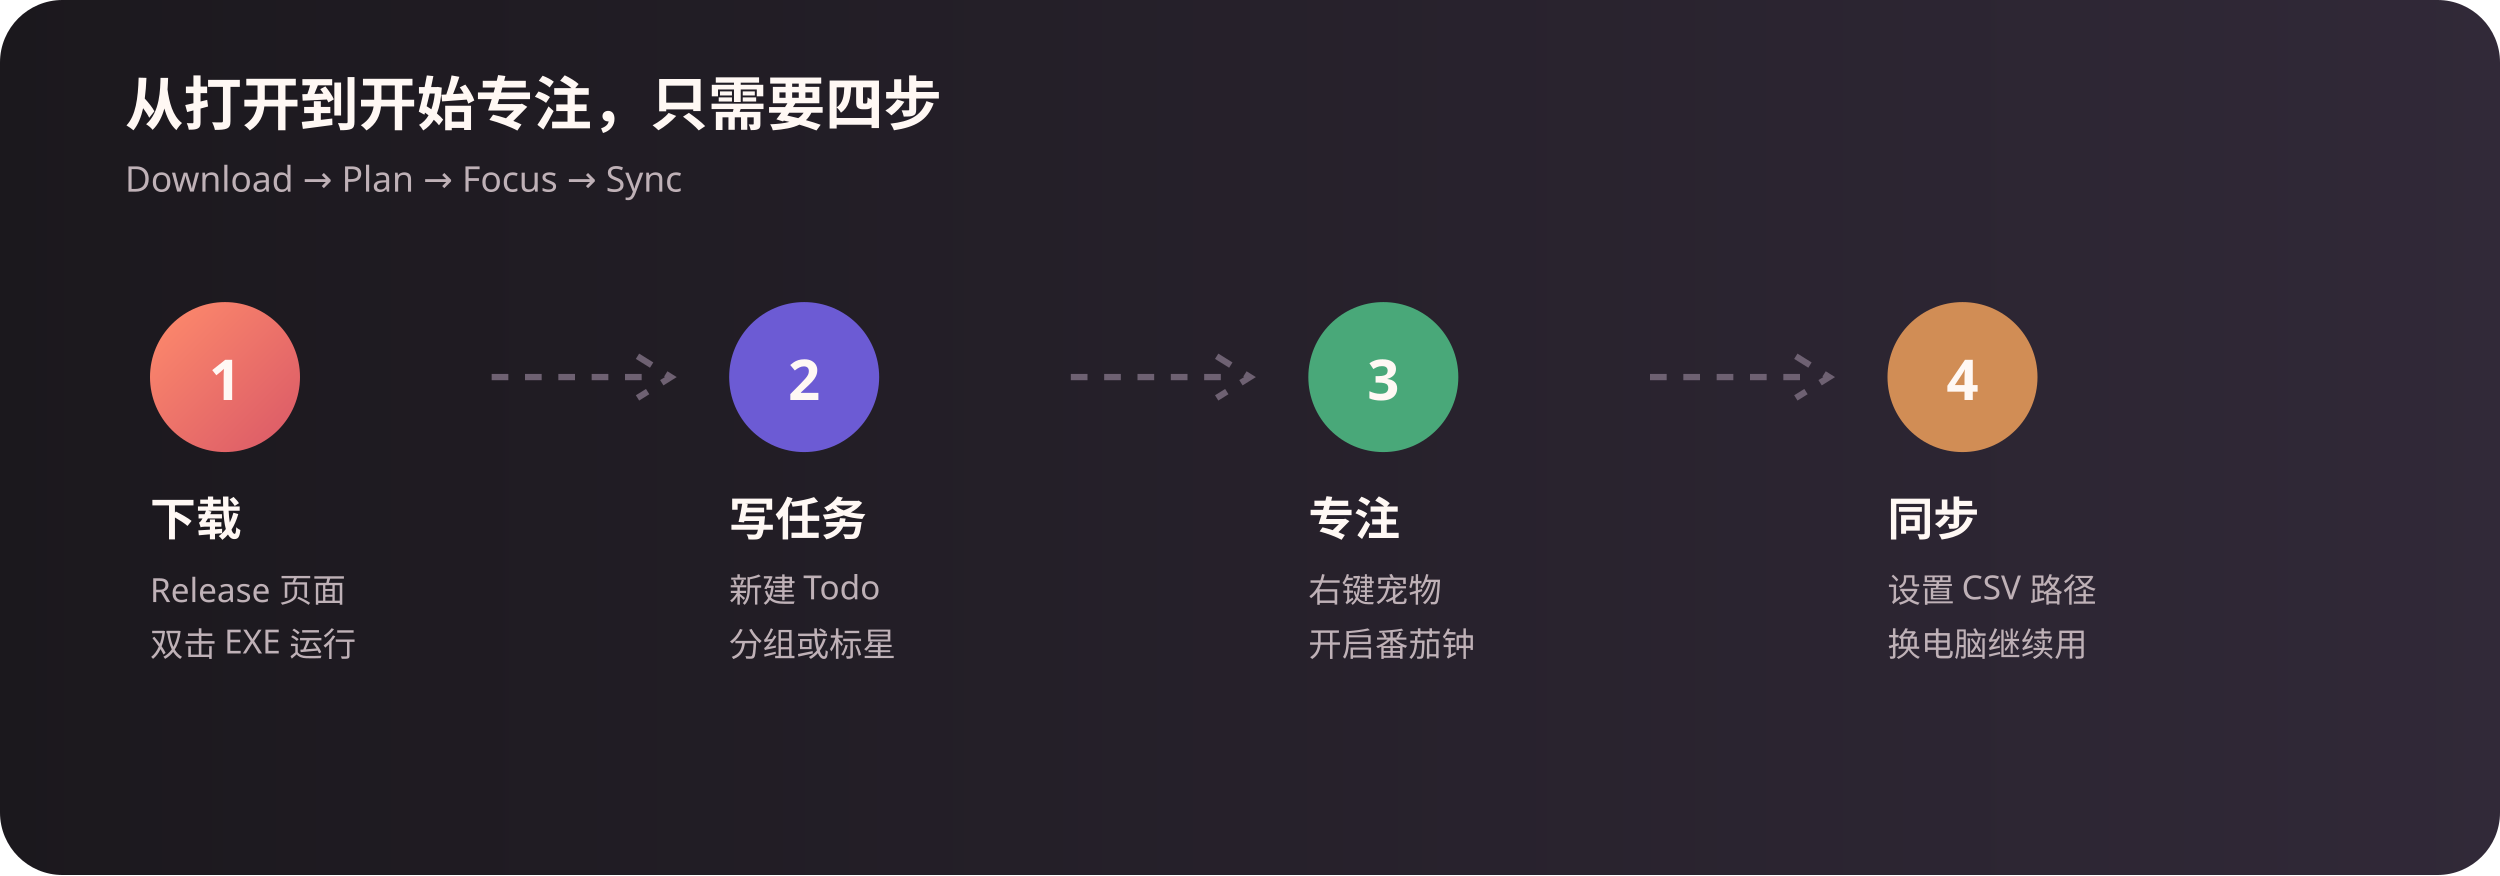
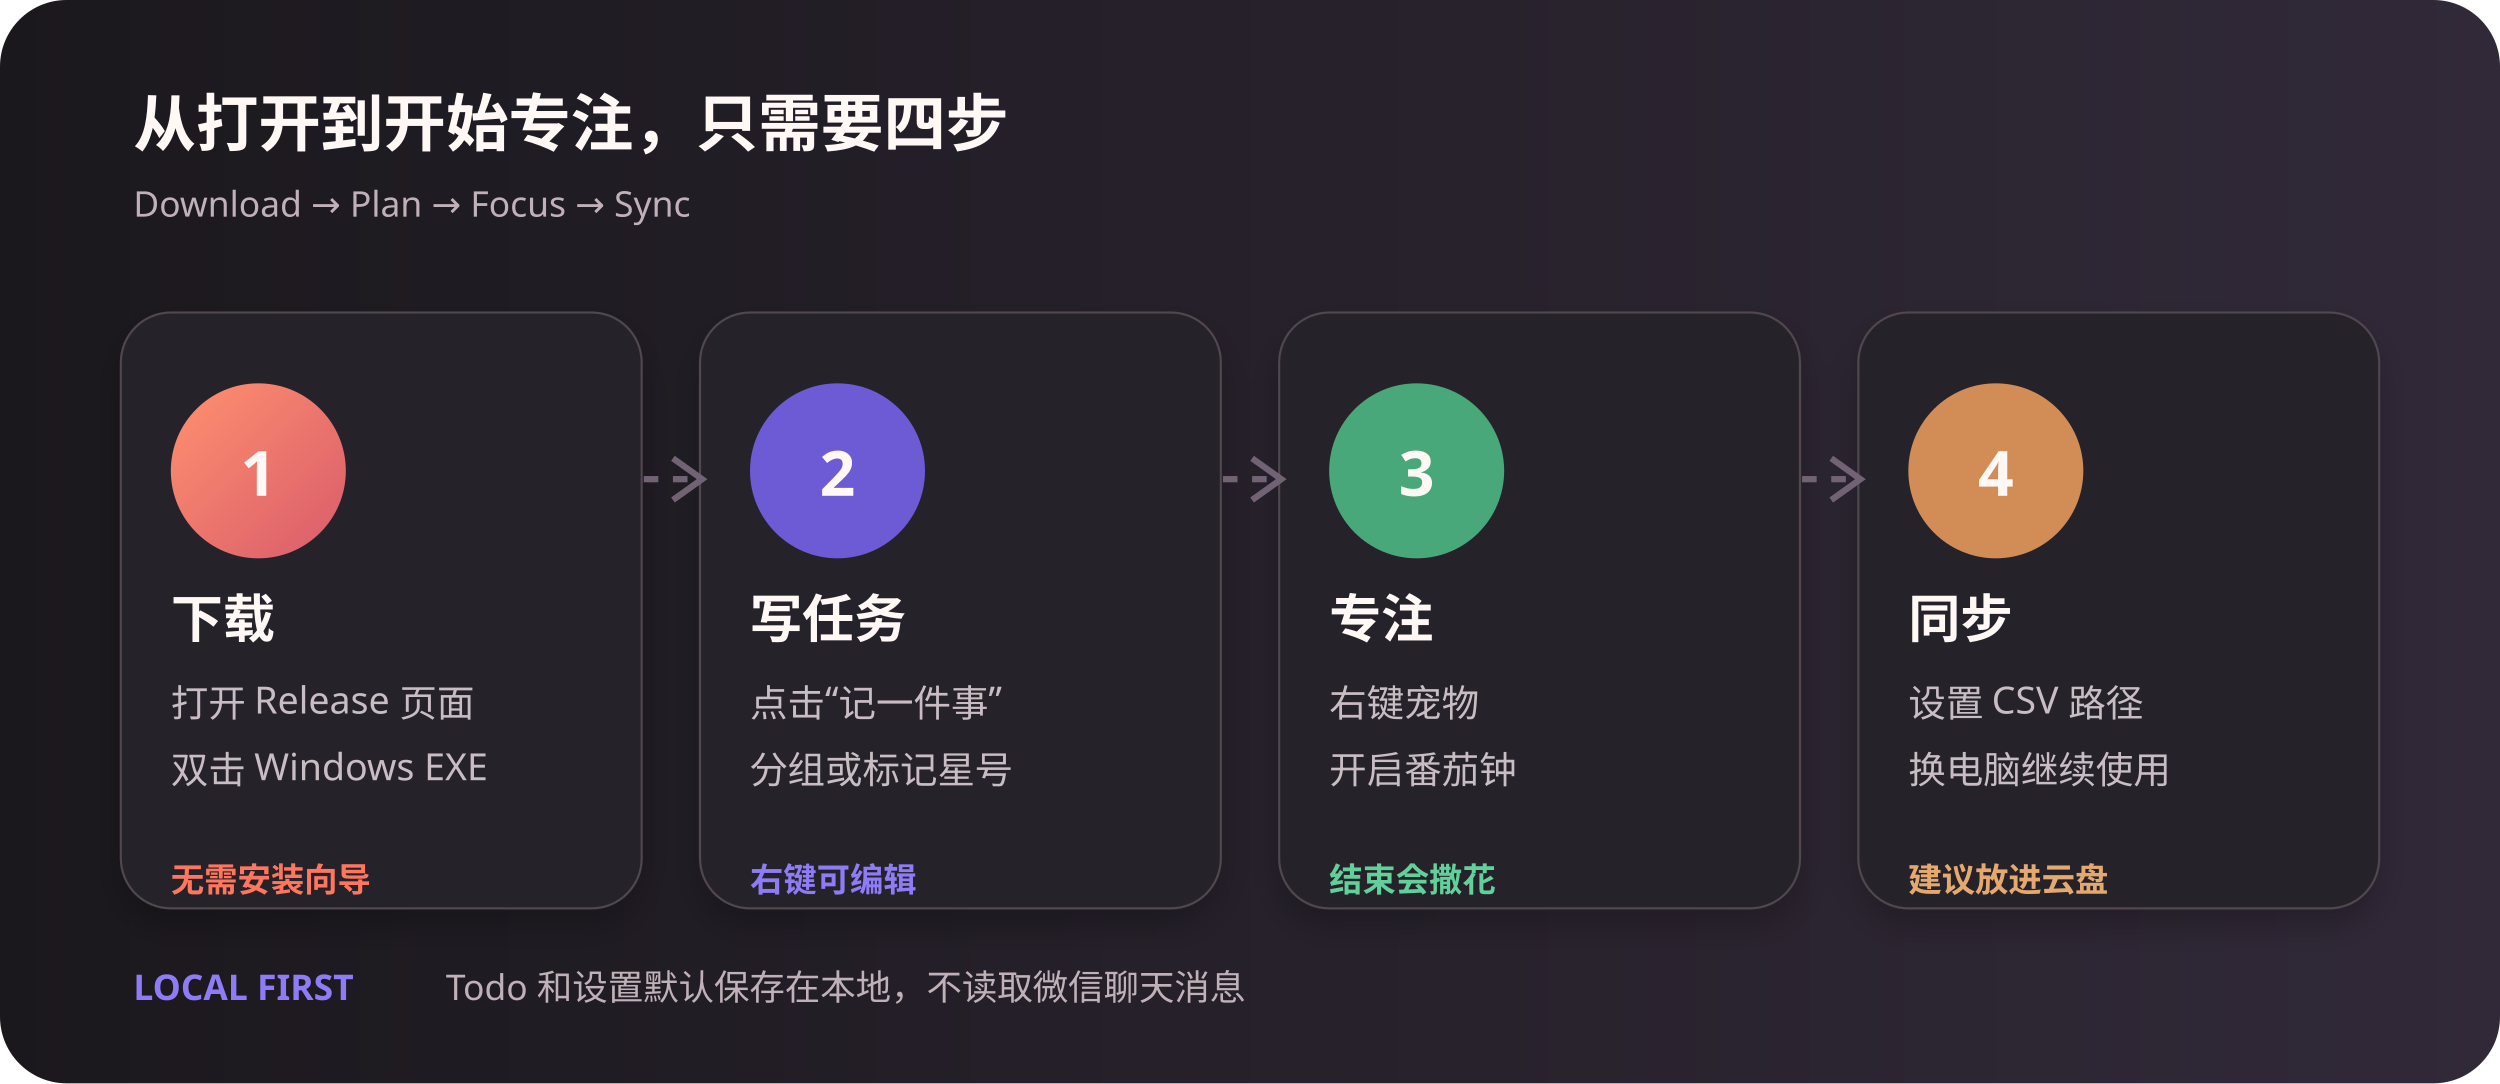
- <svg xmlns="http://www.w3.org/2000/svg" viewBox="0 0 1200 420" role="img" aria-labelledby="title desc">
+ <svg xmlns="http://www.w3.org/2000/svg" viewBox="0 0 1200 520" role="img" aria-labelledby="title desc">
  <defs>
    <linearGradient id="bg" x1="0" y1="0" x2="1" y2="0">
      <stop offset="0" stop-color="#1b181d" />
      <stop offset="1" stop-color="#312938" />
    </linearGradient>
    <linearGradient id="accent" x1="0" y1="0" x2="1" y2="1">
-       <stop offset="0" stop-color="#ff8c6c" />
-       <stop offset="1" stop-color="#d95867" />
+       <stop offset="0" stop-color="#ff916f" />
+       <stop offset="1" stop-color="#d95b6b" />
    </linearGradient>
+     <filter id="shadow" x="-30%" y="-30%" width="160%" height="160%">
+       <feDropShadow dx="0" dy="8" stdDeviation="8" flood-color="#000" flood-opacity=".22" />
+     </filter>
  </defs>
-   <rect width="1200" height="420" rx="30" fill="url(#bg)" />
-   <text x="60" y="60" fill="#fff8f4" font-family="Segoe UI, Microsoft YaHei, sans-serif" font-size="28" font-weight="700">从打开到开始专注，只需要四步</text>
-   <text x="60" y="92" fill="#bfb1b7" font-family="Segoe UI, Microsoft YaHei, sans-serif" font-size="17">Download → Plan → Focus → Sync</text>
+   <rect width="1200" height="520" rx="32" fill="url(#bg)" />
+   <text x="64" y="70" fill="#fff8f4" font-family="Segoe UI, Microsoft YaHei, sans-serif" font-size="30" font-weight="700">从打开到开始专注，只需要四步</text>
+   <text x="64" y="104" fill="#bfb1b7" font-family="Segoe UI, Microsoft YaHei, sans-serif" font-size="17">Download  →  Plan  →  Focus  →  Sync</text>
+   <g filter="url(#shadow)">
+     <rect x="58" y="150" width="250" height="286" rx="24" fill="#28242b" stroke="#51474f" />
+     <rect x="336" y="150" width="250" height="286" rx="24" fill="#28242b" stroke="#51474f" />
+     <rect x="614" y="150" width="250" height="286" rx="24" fill="#28242b" stroke="#51474f" />
+     <rect x="892" y="150" width="250" height="286" rx="24" fill="#28242b" stroke="#51474f" />
+   </g>
+   <path d="M309 230 h23 M587 230 h23 M865 230 h23" stroke="#716374" stroke-width="3" stroke-dasharray="7 7" />
+   <path d="M323 220 l14 10 -14 10 M601 220 l14 10 -14 10 M879 220 l14 10 -14 10" fill="none" stroke="#716374" stroke-width="3" />
  <g font-family="Segoe UI, Microsoft YaHei, sans-serif">
-     <g transform="translate(72 145)">
-       <circle cx="36" cy="36" r="36" fill="url(#accent)" />
-       <text x="36" y="47" text-anchor="middle" fill="#fff8f4" font-size="27" font-weight="700">1</text>
-       <text x="0" y="112" fill="#fff8f4" font-size="22" font-weight="700">下载</text>
-       <text x="0" y="144" fill="#bfb1b7" font-size="16">Release 页面</text>
-       <text x="0" y="170" fill="#bfb1b7" font-size="16">双击 EXE 运行</text>
+     <g transform="translate(82 184)">
+       <circle cx="42" cy="42" r="42" fill="url(#accent)" />
+       <text x="42" y="54" text-anchor="middle" fill="#fff8f4" font-size="30" font-weight="700">1</text>
+       <text x="0" y="122" fill="#fff8f4" font-size="25" font-weight="700">下载</text>
+       <text x="0" y="160" fill="#c8bdc2" font-size="18">打开 Release 页面</text>
+       <text x="0" y="192" fill="#c8bdc2" font-size="18">双击 Windows EXE</text>
+       <text x="0" y="244" fill="#ff765e" font-size="16" font-weight="700">无需安装向导</text>
    </g>
-     <path d="M236 181 h76 M306 171 l16 10 -16 10" fill="none" stroke="#6e6172" stroke-width="3" stroke-dasharray="8 8" />
-     <g transform="translate(350 145)">
-       <circle cx="36" cy="36" r="36" fill="#6c5bd4" />
-       <text x="36" y="47" text-anchor="middle" fill="#fff8f4" font-size="27" font-weight="700">2</text>
-       <text x="0" y="112" fill="#fff8f4" font-size="22" font-weight="700">写任务</text>
-       <text x="0" y="144" fill="#bfb1b7" font-size="16">新建 Todo</text>
-       <text x="0" y="170" fill="#bfb1b7" font-size="16">分组或标星</text>
+     <g transform="translate(360 184)">
+       <circle cx="42" cy="42" r="42" fill="#6c5bd4" />
+       <text x="42" y="54" text-anchor="middle" fill="#fff8f4" font-size="30" font-weight="700">2</text>
+       <text x="0" y="122" fill="#fff8f4" font-size="25" font-weight="700">写任务</text>
+       <text x="0" y="160" fill="#c8bdc2" font-size="18">点击“记一件事”</text>
+       <text x="0" y="192" fill="#c8bdc2" font-size="18">分组或标记星号</text>
+       <text x="0" y="244" fill="#8e7cf7" font-size="16" font-weight="700">右键可编辑</text>
    </g>
-     <path d="M514 181 h76 M584 171 l16 10 -16 10" fill="none" stroke="#6e6172" stroke-width="3" stroke-dasharray="8 8" />
-     <g transform="translate(628 145)">
-       <circle cx="36" cy="36" r="36" fill="#49a879" />
-       <text x="36" y="47" text-anchor="middle" fill="#fff8f4" font-size="27" font-weight="700">3</text>
-       <text x="0" y="112" fill="#fff8f4" font-size="22" font-weight="700">专注</text>
-       <text x="0" y="144" fill="#bfb1b7" font-size="16">右键宠物</text>
-       <text x="0" y="170" fill="#bfb1b7" font-size="16">开启番茄钟</text>
+     <g transform="translate(638 184)">
+       <circle cx="42" cy="42" r="42" fill="#49a879" />
+       <text x="42" y="54" text-anchor="middle" fill="#fff8f4" font-size="30" font-weight="700">3</text>
+       <text x="0" y="122" fill="#fff8f4" font-size="25" font-weight="700">专注</text>
+       <text x="0" y="160" fill="#c8bdc2" font-size="18">右键宠物</text>
+       <text x="0" y="192" fill="#c8bdc2" font-size="18">开启番茄钟</text>
+       <text x="0" y="244" fill="#62d09b" font-size="16" font-weight="700">结束会撒花</text>
    </g>
-     <path d="M792 181 h76 M862 171 l16 10 -16 10" fill="none" stroke="#6e6172" stroke-width="3" stroke-dasharray="8 8" />
-     <g transform="translate(906 145)">
-       <circle cx="36" cy="36" r="36" fill="#d18d55" />
-       <text x="36" y="47" text-anchor="middle" fill="#fff8f4" font-size="27" font-weight="700">4</text>
-       <text x="0" y="112" fill="#fff8f4" font-size="22" font-weight="700">同步</text>
-       <text x="0" y="144" fill="#bfb1b7" font-size="16">设置 CSV 路径</text>
-       <text x="0" y="170" fill="#bfb1b7" font-size="16">换电脑继续用</text>
+     <g transform="translate(916 184)">
+       <circle cx="42" cy="42" r="42" fill="#d18d55" />
+       <text x="42" y="54" text-anchor="middle" fill="#fff8f4" font-size="30" font-weight="700">4</text>
+       <text x="0" y="122" fill="#fff8f4" font-size="25" font-weight="700">同步</text>
+       <text x="0" y="160" fill="#c8bdc2" font-size="18">设置 CSV 路径</text>
+       <text x="0" y="192" fill="#c8bdc2" font-size="18">换电脑继续使用</text>
+       <text x="0" y="244" fill="#e4a96f" font-size="16" font-weight="700">建议放进云盘</text>
    </g>
  </g>
+   <text x="64" y="480" fill="#8e7cf7" font-family="Segoe UI, Microsoft YaHei, sans-serif" font-size="17" font-weight="700">LOCAL FIRST</text>
+   <text x="214" y="480" fill="#bfb1b7" font-family="Segoe UI, Microsoft YaHei, sans-serif" font-size="17">Todo 和设置默认保存在本地，不读取微信聊天消息</text>
</svg>
